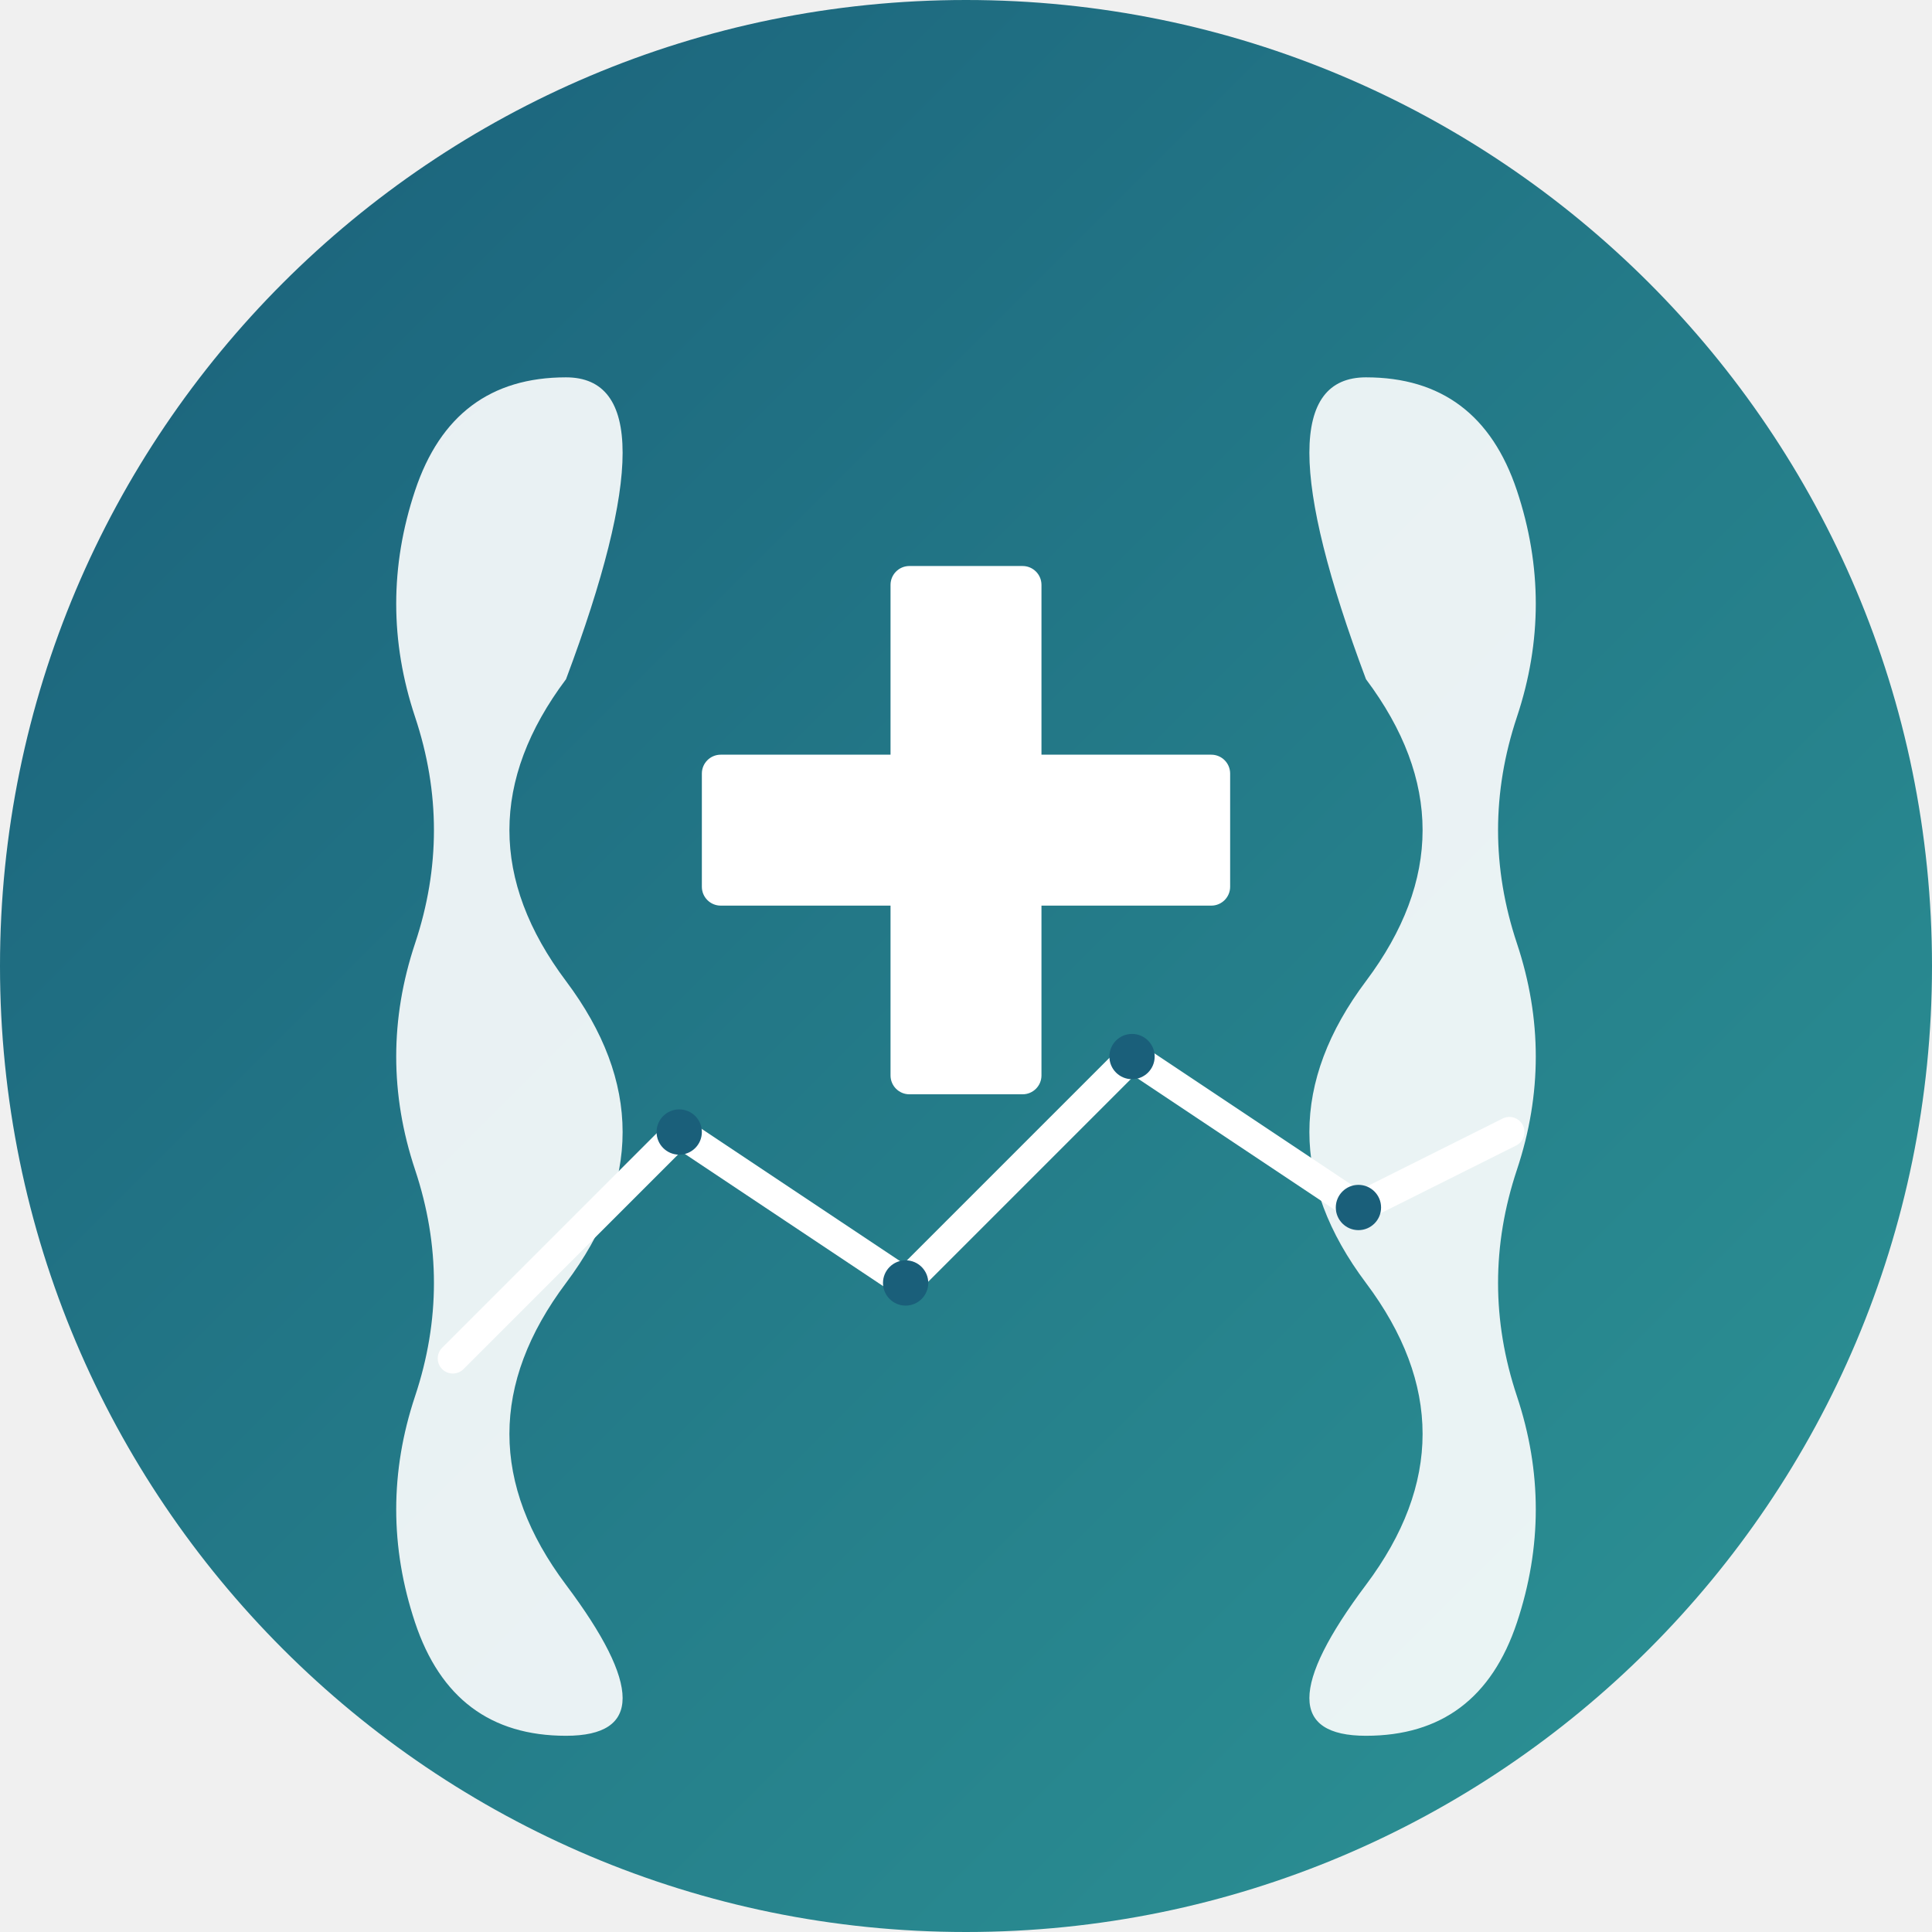
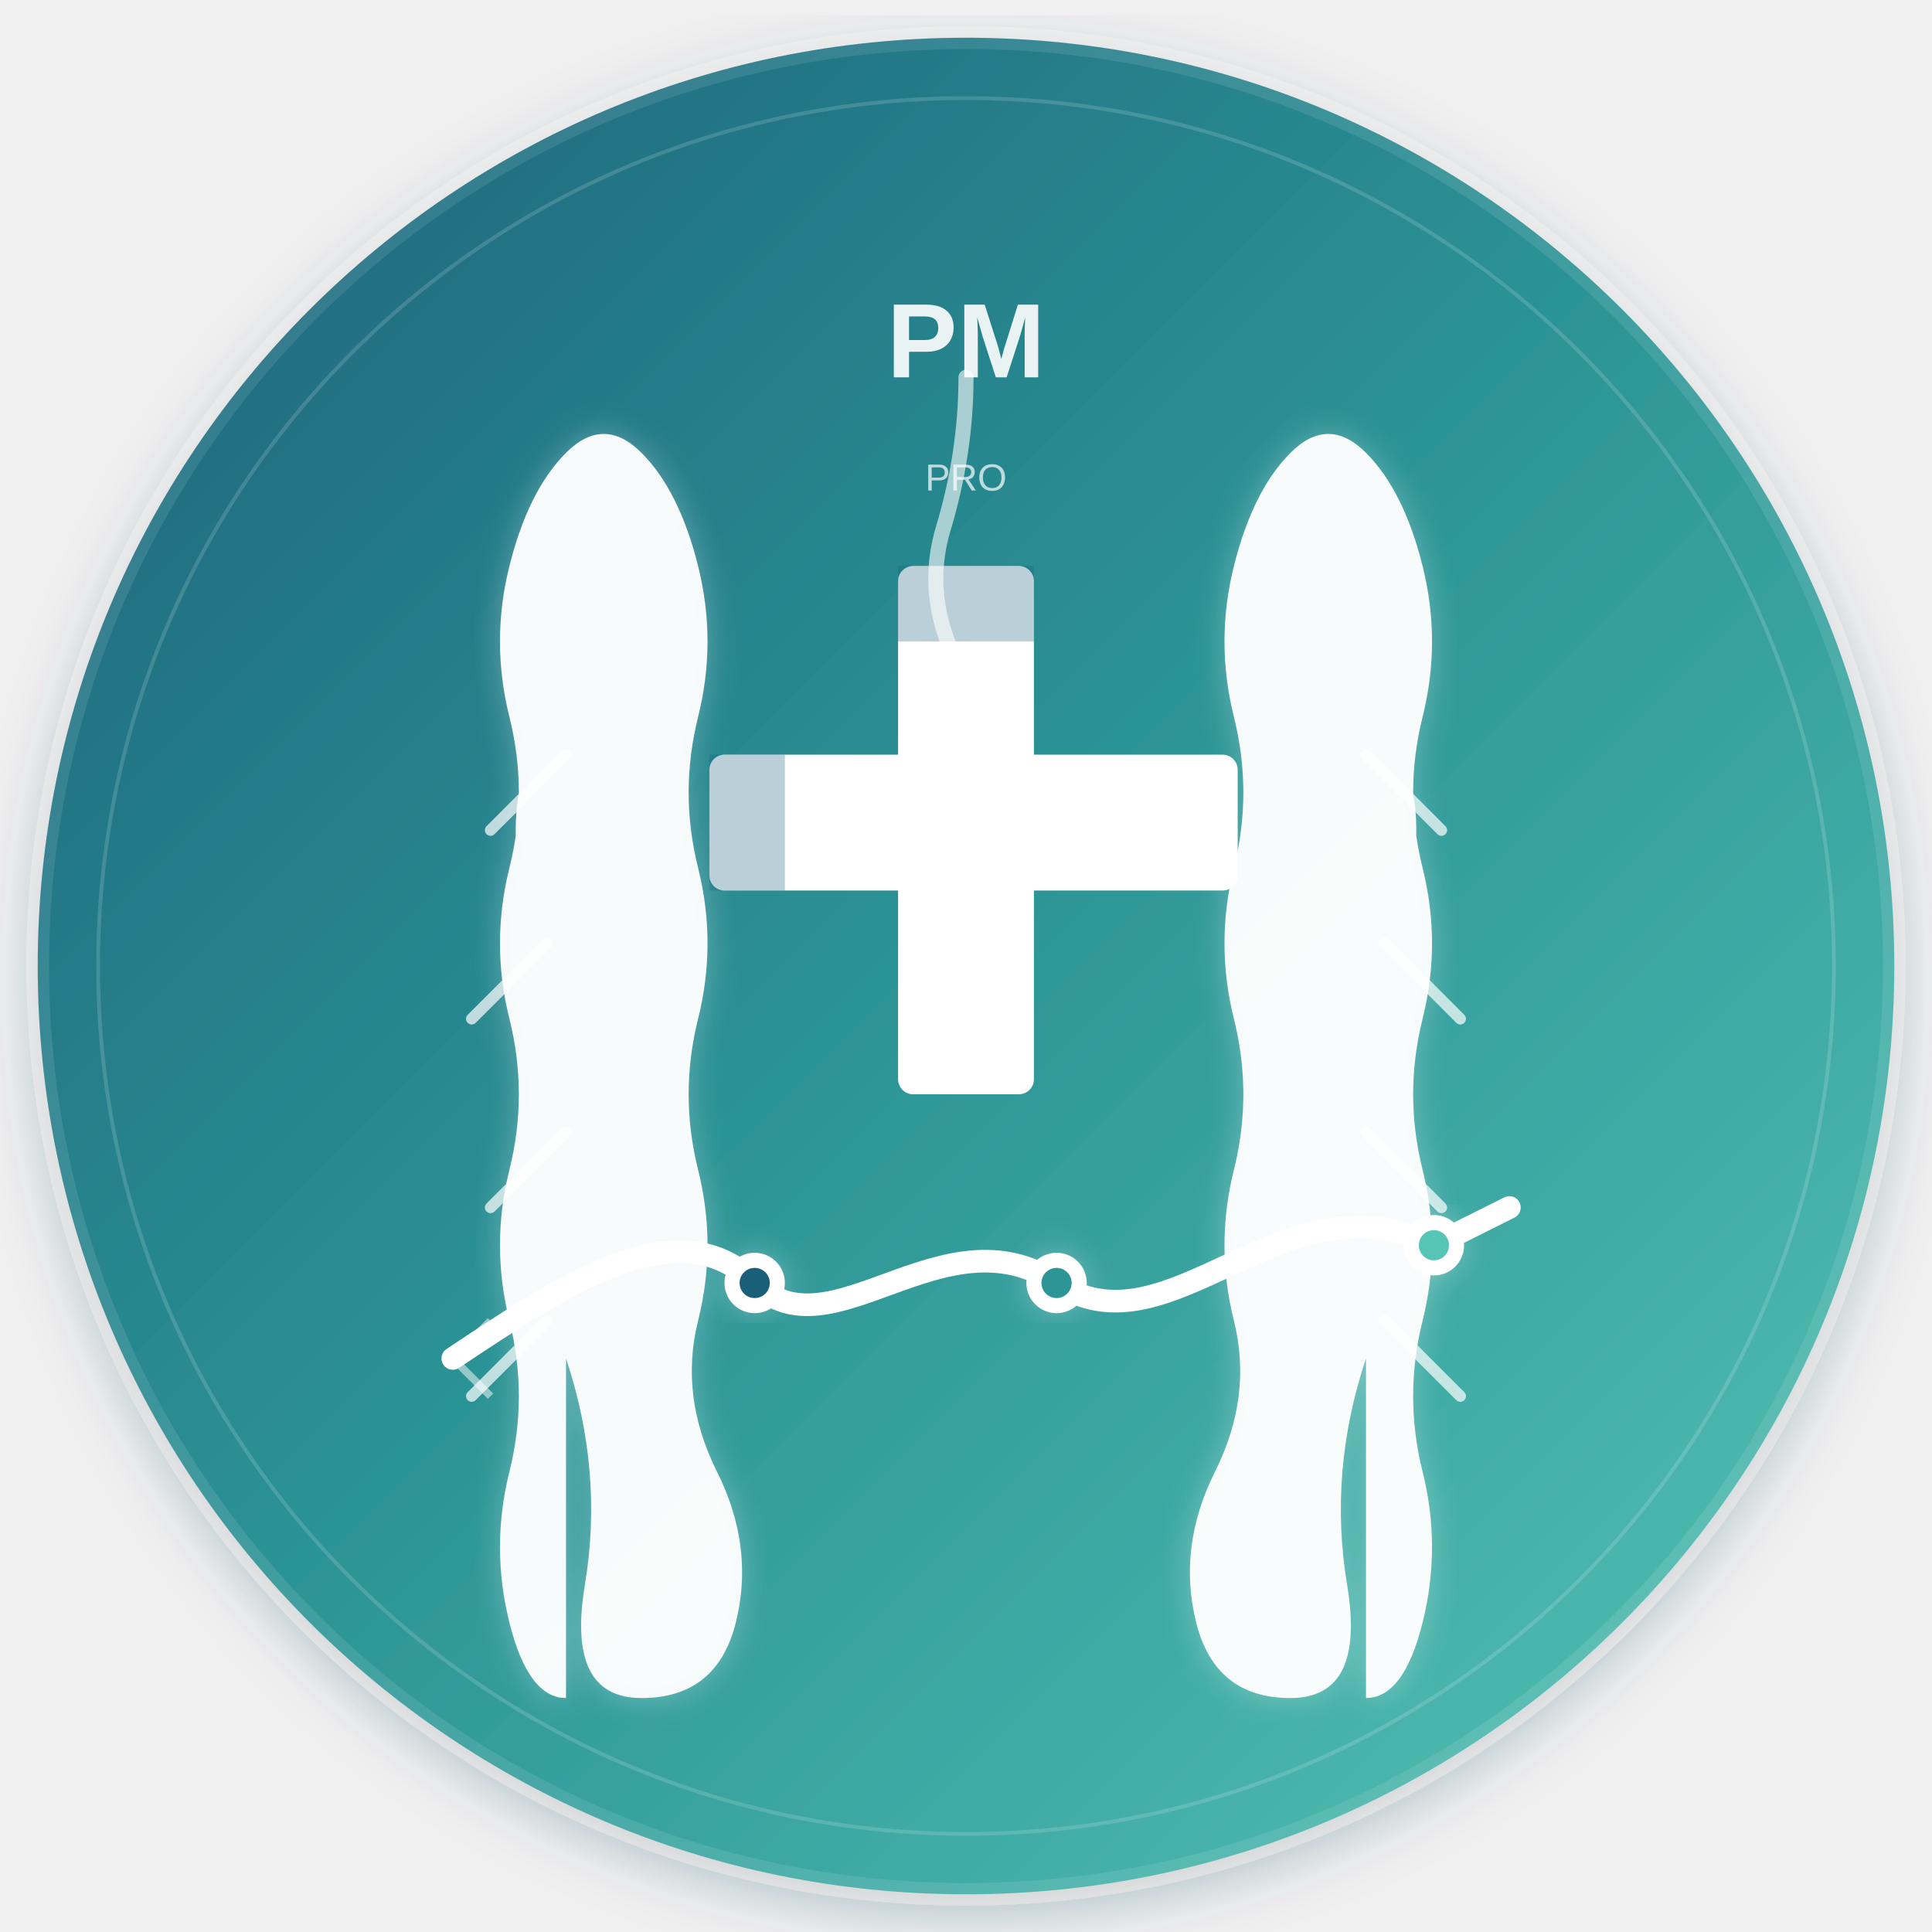
<svg xmlns="http://www.w3.org/2000/svg" viewBox="0 0 512 512">
  <defs>
-     <linearGradient id="gradient" x1="0%" y1="0%" x2="100%" y2="100%">
+     <linearGradient id="gradientBg" x1="0%" y1="0%" x2="100%" y2="100%">
      <stop offset="0%" stop-color="#1A5F7A" />
-       <stop offset="100%" stop-color="#2D9596" />
+       <stop offset="50%" stop-color="#2D9596" />
+       <stop offset="100%" stop-color="#57C5B6" />
    </linearGradient>
+     <filter id="shadow" x="-20%" y="-20%" width="140%" height="140%">
+       <feDropShadow dx="0" dy="4" stdDeviation="8" flood-color="#0D4B63" flood-opacity="0.3" />
+     </filter>
+     <filter id="glow">
+       <feGaussianBlur stdDeviation="4" result="blur" />
+       <feFlood flood-color="#FFFFFF" flood-opacity="0.3" />
+       <feComposite in2="blur" operator="in" />
+       <feMerge>
+         <feMergeNode />
+         <feMergeNode in="SourceGraphic" />
+       </feMerge>
+     </filter>
  </defs>
-   <circle cx="256" cy="256" r="256" fill="url(#gradient)" />
-   <path d="M150 180             Q120 220, 150 260             Q180 300, 150 340             Q120 380, 150 420             Q180 460, 150 460             Q120 460, 110 430             Q100 400, 110 370             Q120 340, 110 310             Q100 280, 110 250             Q120 220, 110 190             Q100 160, 110 130             Q120 100, 150 100             Q180 100, 150 180Z" fill="#FFFFFF" fill-opacity="0.9" />
-   <path d="M362 180             Q392 220, 362 260             Q332 300, 362 340             Q392 380, 362 420             Q332 460, 362 460             Q392 460, 402 430             Q412 400, 402 370             Q392 340, 402 310             Q412 280, 402 250             Q392 220, 402 190             Q412 160, 402 130             Q392 100, 362 100             Q332 100, 362 180Z" fill="#FFFFFF" fill-opacity="0.9" />
-   <rect x="236" y="150" width="40" height="140" rx="5" fill="#FFFFFF" />
-   <rect x="186" y="200" width="140" height="40" rx="5" fill="#FFFFFF" />
-   <path d="M120 360             L180 300             L240 340             L300 280             L360 320             L400 300" fill="none" stroke="#FFFFFF" stroke-width="8" stroke-linecap="round" stroke-linejoin="round" />
-   <circle cx="180" cy="300" r="6" fill="#1A5F7A" />
-   <circle cx="240" cy="340" r="6" fill="#1A5F7A" />
-   <circle cx="300" cy="280" r="6" fill="#1A5F7A" />
-   <circle cx="360" cy="320" r="6" fill="#1A5F7A" />
+   <circle cx="256" cy="256" r="246" fill="url(#gradientBg)" filter="url(#shadow)" stroke="#FFFFFF" stroke-width="6" stroke-opacity="0.1" />
+   <circle cx="256" cy="256" r="230" fill="none" stroke="#FFFFFF" stroke-width="1" stroke-opacity="0.15" />
+   <path d="M150 180             Q130 210, 140 240            Q150 270, 145 300            Q140 330, 150 360            Q160 390, 155 420            Q150 450, 170 450            Q190 450, 195 430            Q200 410, 190 390            Q180 370, 185 350            Q190 330, 185 310            Q180 290, 185 270            Q190 250, 185 230            Q180 210, 185 190            Q190 170, 185 150            Q180 130, 170 120            Q160 110, 150 120            Q140 130, 135 150            Q130 170, 135 190            Q140 210, 135 230            Q130 250, 135 270            Q140 290, 135 310            Q130 330, 135 350            Q140 370, 135 390            Q130 410, 135 430            Q140 450, 150 450            Z" fill="#FFFFFF" fill-opacity="0.95" filter="url(#glow)" />
+   <path d="M150 200 L130 220" stroke="#FFFFFF" stroke-width="3" stroke-opacity="0.7" stroke-linecap="round" />
+   <path d="M145 250 L125 270" stroke="#FFFFFF" stroke-width="3" stroke-opacity="0.7" stroke-linecap="round" />
+   <path d="M150 300 L130 320" stroke="#FFFFFF" stroke-width="3" stroke-opacity="0.7" stroke-linecap="round" />
+   <path d="M145 350 L125 370" stroke="#FFFFFF" stroke-width="3" stroke-opacity="0.7" stroke-linecap="round" />
+   <path d="M362 180             Q382 210, 372 240            Q362 270, 367 300            Q372 330, 362 360            Q352 390, 357 420            Q362 450, 342 450            Q322 450, 317 430            Q312 410, 322 390            Q332 370, 327 350            Q322 330, 327 310            Q332 290, 327 270            Q322 250, 327 230            Q332 210, 327 190            Q322 170, 327 150            Q332 130, 342 120            Q352 110, 362 120            Q372 130, 377 150            Q382 170, 377 190            Q372 210, 377 230            Q382 250, 377 270            Q372 290, 377 310            Q382 330, 377 350            Q372 370, 377 390            Q382 410, 377 430            Q372 450, 362 450            Z" fill="#FFFFFF" fill-opacity="0.95" filter="url(#glow)" />
+   <path d="M362 200 L382 220" stroke="#FFFFFF" stroke-width="3" stroke-opacity="0.7" stroke-linecap="round" />
+   <path d="M367 250 L387 270" stroke="#FFFFFF" stroke-width="3" stroke-opacity="0.7" stroke-linecap="round" />
+   <path d="M362 300 L382 320" stroke="#FFFFFF" stroke-width="3" stroke-opacity="0.7" stroke-linecap="round" />
+   <path d="M367 350 L387 370" stroke="#FFFFFF" stroke-width="3" stroke-opacity="0.7" stroke-linecap="round" />
+   <rect x="238" y="150" width="36" height="140" rx="4" fill="#FFFFFF" />
+   <rect x="188" y="200" width="140" height="36" rx="4" fill="#FFFFFF" />
+   <rect x="238" y="150" width="36" height="20" fill="#1A5F7A" fill-opacity="0.3" />
+   <rect x="188" y="200" width="20" height="36" fill="#1A5F7A" fill-opacity="0.3" />
+   <path d="M120 360             C150 340, 180 320, 200 340            C220 360, 250 320, 280 340            C310 360, 340 310, 380 330            L400 320" fill="none" stroke="#FFFFFF" stroke-width="6" stroke-linecap="round" stroke-linejoin="round" />
+   <g filter="url(#glow)">
+     <circle cx="200" cy="340" r="8" fill="#FFFFFF" />
+     <circle cx="280" cy="340" r="8" fill="#FFFFFF" />
+     <circle cx="380" cy="330" r="8" fill="#FFFFFF" />
+   </g>
+   <circle cx="200" cy="340" r="4" fill="#1A5F7A" />
+   <circle cx="280" cy="340" r="4" fill="#2D9596" />
+   <circle cx="380" cy="330" r="4" fill="#57C5B6" />
+   <text x="256" y="100" text-anchor="middle" font-family="Arial, sans-serif" font-size="28" font-weight="700" fill="#FFFFFF" fill-opacity="0.9">
+     PM
+   </text>
+   <text x="256" y="130" text-anchor="middle" font-family="Arial, sans-serif" font-size="10" font-weight="500" fill="#FFFFFF" fill-opacity="0.7">
+     PRO
+   </text>
+   <line x1="120" y1="360" x2="130" y2="350" stroke="#FFFFFF" stroke-width="2" stroke-opacity="0.5" />
+   <line x1="120" y1="360" x2="130" y2="370" stroke="#FFFFFF" stroke-width="2" stroke-opacity="0.5" />
+   <path d="M256 100             Q256 120, 250 140            Q244 160, 256 180" fill="none" stroke="#FFFFFF" stroke-width="4" stroke-opacity="0.6" stroke-linecap="round" />
</svg>
